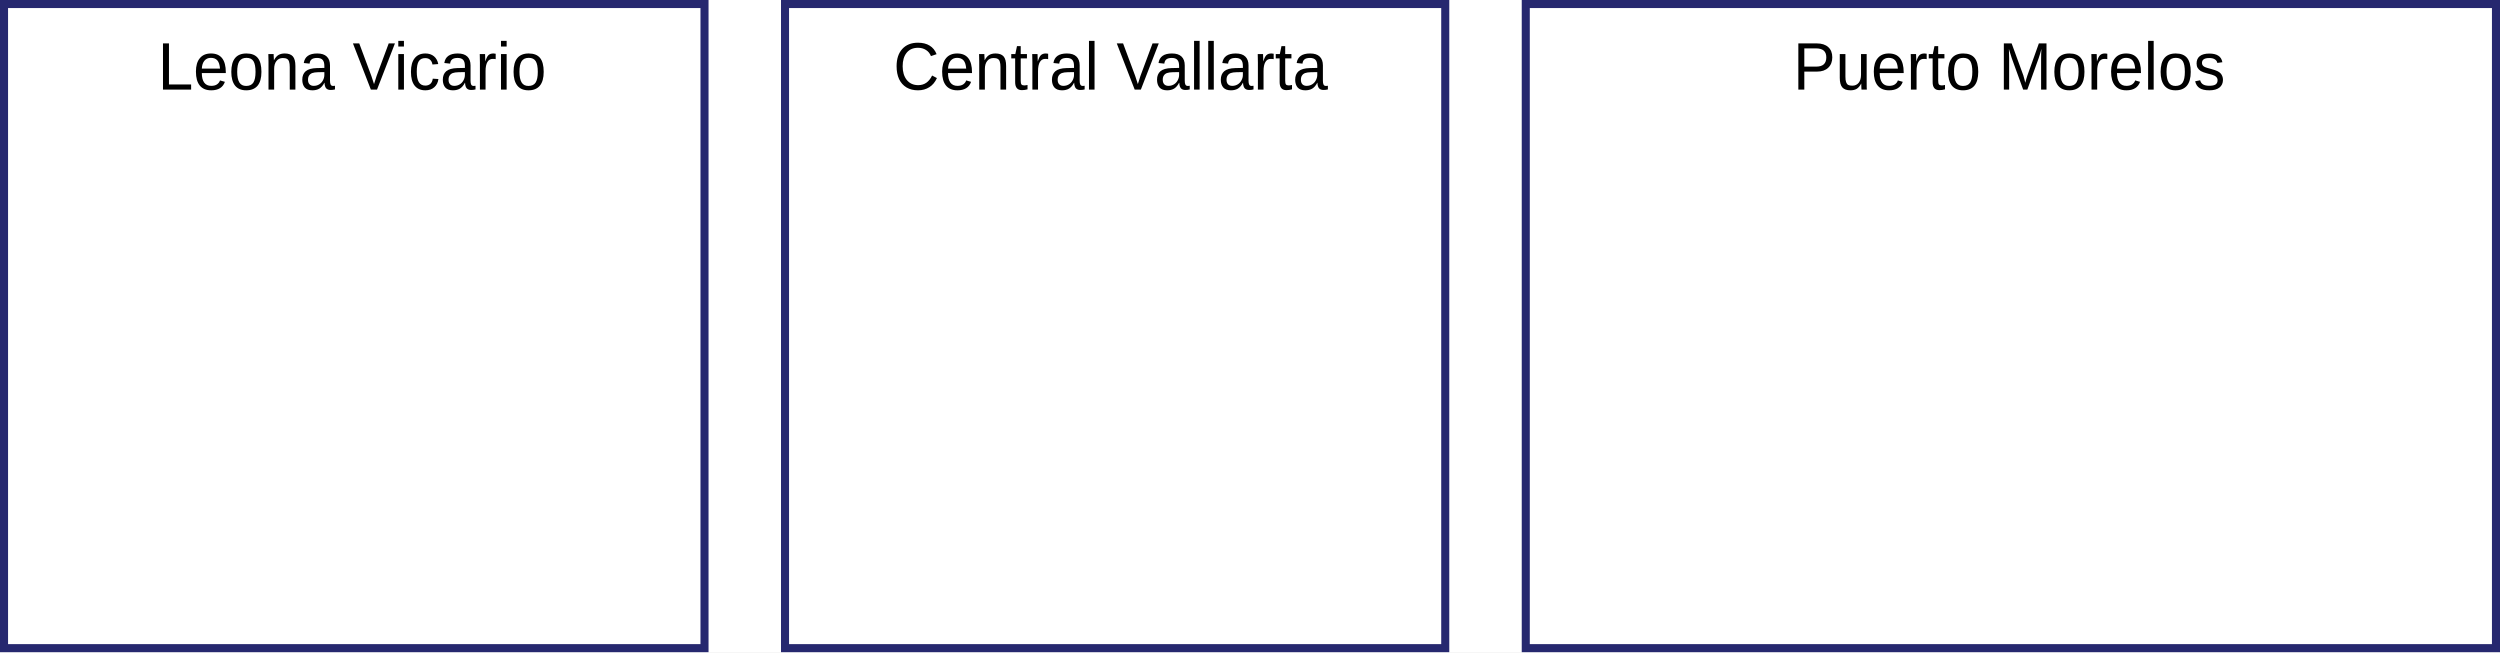
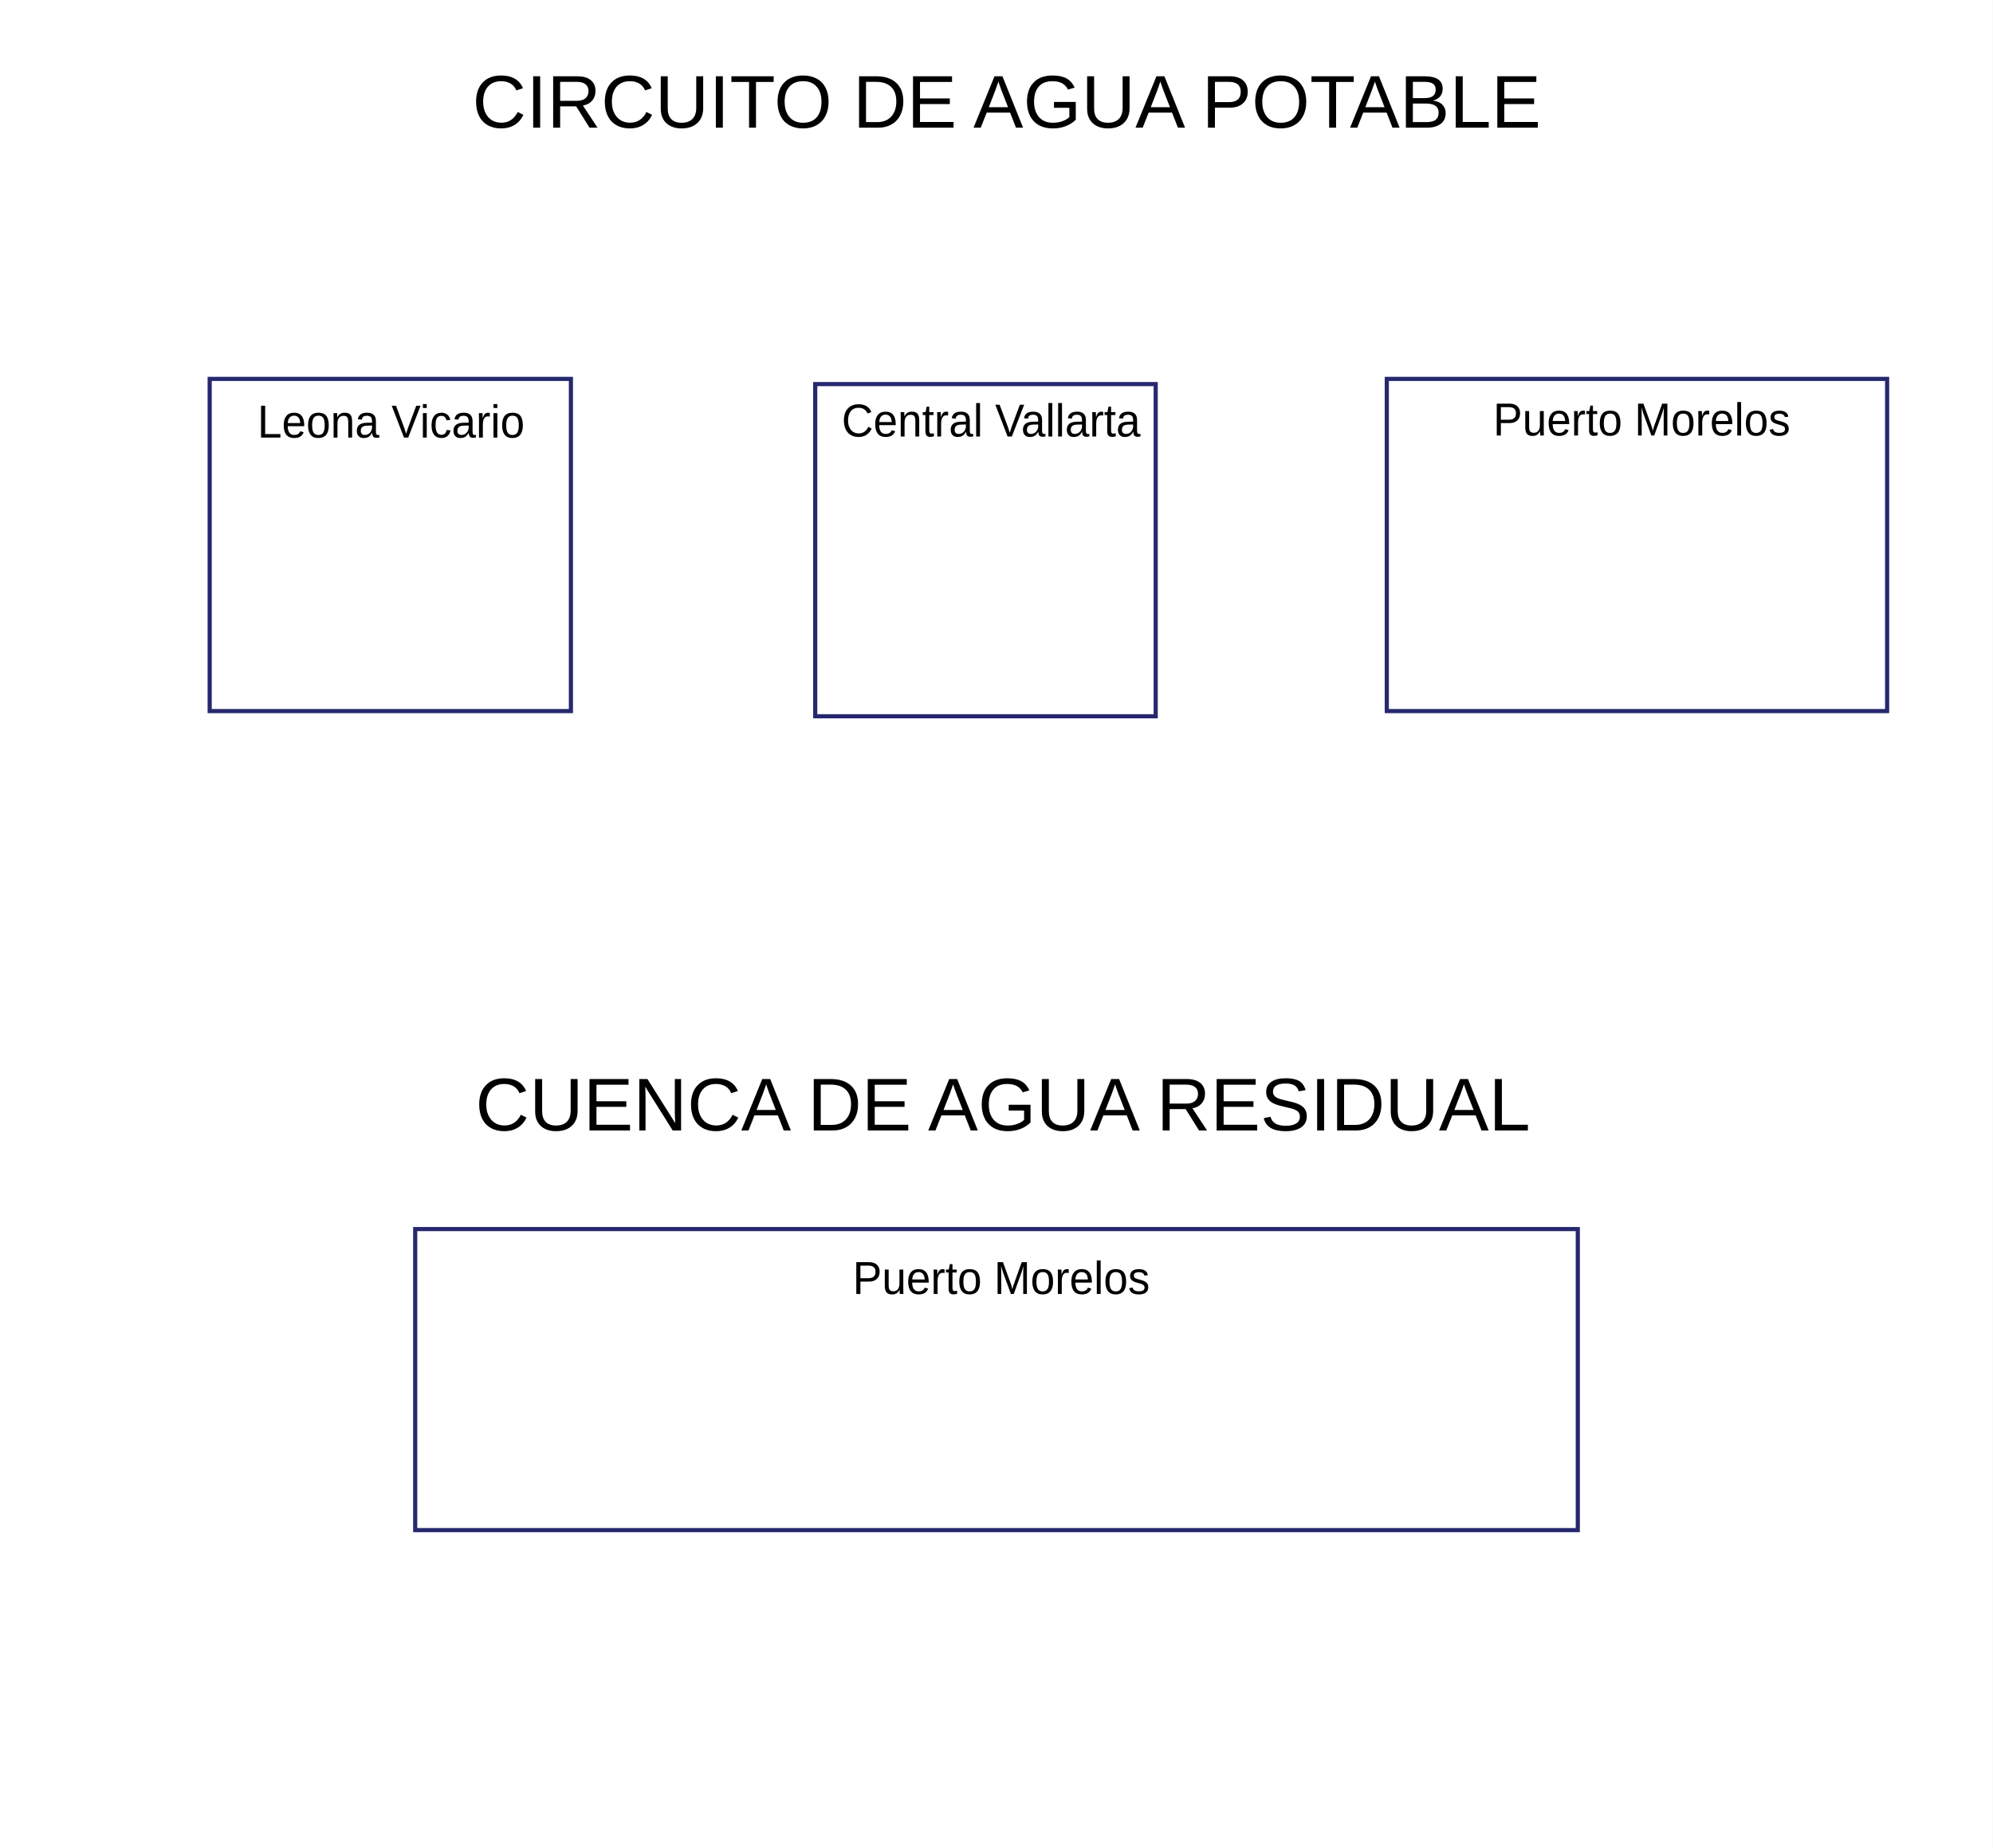
- <svg xmlns="http://www.w3.org/2000/svg" xmlns:ns1="http://webmi.atvise.com/2007/svgext" xmlns:xlink="http://www.w3.org/1999/xlink" height="162" version="1.2" width="621">
+ <svg xmlns="http://www.w3.org/2000/svg" xmlns:ns1="http://webmi.atvise.com/2007/svgext" xmlns:xlink="http://www.w3.org/1999/xlink" height="890" version="1.2" width="960">
  <defs />
-   <g ns1:insensitive="true" ns1:refpx="0" ns1:refpy="0" id="id_11" transform="matrix(0.4851,0,0,0.211,0,0)">
+   <g ns1:insensitive="true" ns1:refpx="0" ns1:refpy="0" id="id_11" transform="matrix(0.7499,0,0,1.1592,0,0)">
    <rect ns1:refpx="640" ns1:refpy="384" fill="#ffffff" height="768.00" id="id_12" width="1280.00" x="0" y="0" />
  </g>
-   <rect ns1:refpx="281" ns1:refpy="81" fill="#000088" fill-opacity="0" height="160" id="id_9" stroke="#26286f" stroke-width="2" width="164" x="195" y="1" />
-   <svg ns1:refpx="298.992" ns1:refpy="95.246" height="63.11" id="id_2" transform="matrix(0.7519,0,0,0.7289,0,0)" width="133" x="300.57" xlink:href="ObjectTypes.PROJECT.ElementoLinea.Principal" y="64.823">
+   <rect ns1:refpx="188" ns1:refpy="262.5" fill="#000088" fill-opacity="0" height="160" id="id_7" stroke="#26286f" stroke-width="2" width="174" x="101" y="182.5" />
+   <svg ns1:refpx="200.998" ns1:refpy="246.873" height="63.11" id="id_3" transform="matrix(0.7519,0,0,0.7289,0,0)" width="133" x="183.533" xlink:href="ObjectTypes.PROJECT.ElementoLinea.Principal" y="314">
+     <ns1:argument name="base" value="AGENT.OBJECTS.SCADA.Puerto_Morelos.Circuitos.Circuito_LV.Carcamo_Leona_Vicario" />
+   </svg>
+   <text ns1:refpx="173.486" ns1:refpy="204.501" fill="#000000" font-family="Arial" font-size="16" id="id_10" transform="matrix(1.3193,0,0,1.3913,-37.702,-71.8546)" x="122.577" y="203.13">Leona Vicario</text>
+   <svg ns1:refpx="188" ns1:refpy="271" height="23" id="id_0" width="100" x="138" xlink:href="ObjectTypes.PROJECT.Caudalimetro.line_mini" y="274.5">
+     <ns1:argument name="base" value="AGENT.OBJECTS.SCADA.Solidaridad.Leona_Vicario.Carcamo_Leona_Vicario.Caudalimetro.L1" />
+   </svg>
+   <rect ns1:refpx="788.5" ns1:refpy="262.5" fill="#000088" fill-opacity="0" height="160" id="id_8" stroke="#26286f" stroke-width="2" width="241" x="668" y="182.5" />
+   <svg ns1:refpx="731.986" ns1:refpy="252.869" height="63.11" id="id_5" transform="matrix(0.7519,0,0,0.7289,0,0)" width="133" x="907.036" xlink:href="ObjectTypes.PROJECT.ElementoLinea.Principal" y="314">
+     <ns1:argument name="base" value="AGENT.OBJECTS.SCADA.Puerto_Morelos.Circuitos.Circuito_PM.Carcamo_Villas_Morelos_Tanque_01" />
+   </svg>
+   <svg ns1:refpx="850.988" ns1:refpy="252.87" height="63.11" id="id_6" transform="matrix(0.7519,0,0,0.7289,0,0)" width="133" x="1065.301" xlink:href="ObjectTypes.PROJECT.ElementoLinea.Principal" y="314">
+     <ns1:argument name="base" value="AGENT.OBJECTS.SCADA.Puerto_Morelos.Circuitos.Circuito_PM.Carcamo_Villas_Morelos_Tanque_02" />
+   </svg>
+   <text ns1:refpx="774.051" ns1:refpy="203.5" fill="#000000" font-family="Arial" font-size="16" id="id_14" transform="matrix(1.3193,0,0,1.3913,-227.7567,-71.4633)" x="717.8" y="202.13">Puerto Morelos</text>
+   <svg ns1:refpx="732.001" ns1:refpy="294" height="23" id="id_4" width="100" x="682.001" xlink:href="ObjectTypes.PROJECT.Caudalimetro.line_mini" y="274.5">
+     <ns1:argument name="base" value="AGENT.OBJECTS.SCADA.Puerto_Morelos.Zona_Urbana.Carcamos_AP.AP_PM_CAR_PUERTO_MORELOS.L14.Caudalimetro.L_14" />
+   </svg>
+   <svg ns1:refpx="732.001" ns1:refpy="317.625" height="23" id="id_15" width="100" x="682.001" xlink:href="ObjectTypes.PROJECT.Caudalimetro.line_mini" y="297.125">
+     <ns1:argument name="base" value="AGENT.OBJECTS.SCADA.Puerto_Morelos.Zona_Urbana.Carcamos_AP.AP_PM_CAR_PUERTO_MORELOS.L10.Caudalimetro.L_10" />
+   </svg>
+   <svg ns1:refpx="851.001" ns1:refpy="287" height="23" id="id_16" width="100" x="801.001" xlink:href="ObjectTypes.PROJECT.Caudalimetro.line_mini" y="274.5">
+     <ns1:argument name="base" value="AGENT.OBJECTS.SCADA.Puerto_Morelos.Zona_Urbana.Carcamos_AP.AP_PM_CAR_PUERTO_MORELOS_TANQUE_2.Caudalimetro.L1" />
+   </svg>
+   <rect ns1:refpx="478.686" ns1:refpy="265" fill="#000088" fill-opacity="0" height="160" id="id_9" stroke="#26286f" stroke-width="2" width="164" x="392.686" y="185" />
+   <svg ns1:refpx="497.678" ns1:refpy="276.871" height="63.11" id="id_2" transform="matrix(0.7519,0,0,0.7289,0,0)" width="133" x="564.816" xlink:href="ObjectTypes.PROJECT.ElementoLinea.Principal" y="314">
    <ns1:argument name="base" value="AGENT.OBJECTS.SCADA.Puerto_Morelos.Circuitos.Circuito_CV.Carcamo_Central_Vallarta" />
  </svg>
-   <text ns1:refpx="276.723" ns1:refpy="16" fill="#000000" font-family="Arial" font-size="12" id="id_13" transform="matrix(1.3193,0,0,1.3913,-68.9598,0)" x="220.472" y="16">Central Vallarta</text>
-   <rect ns1:refpx="88" ns1:refpy="81" fill="#000088" fill-opacity="0" height="160" id="id_7" stroke="#26286f" stroke-width="2" width="174" x="1" y="1" />
-   <svg ns1:refpx="100.998" ns1:refpy="65.248" height="63.11" id="id_3" transform="matrix(0.7519,0,0,0.7289,0,0)" width="133" x="50.537" xlink:href="ObjectTypes.PROJECT.ElementoLinea.Principal" y="64.823">
-     <ns1:argument name="base" value="AGENT.OBJECTS.SCADA.Puerto_Morelos.Circuitos.Circuito_LV.Carcamo_Leona_Vicario" />
-   </svg>
-   <text ns1:refpx="88.658" ns1:refpy="16.001" fill="#000000" font-family="Arial" font-size="12" id="id_10" transform="matrix(1.3193,0,0,1.3913,-10.6164,0)" x="37.749" y="16">Leona Vicario</text>
-   <svg ns1:refpx="88" ns1:refpy="90" height="23" id="id_0" width="100" x="38" xlink:href="ObjectTypes.PROJECT.Caudalimetro.line_mini" y="93.5">
-     <ns1:argument name="base" value="AGENT.OBJECTS.SCADA.Solidaridad.Leona_Vicario.Carcamo_Leona_Vicario.Caudalimetro.L1" />
-   </svg>
-   <rect ns1:refpx="499.5" ns1:refpy="81" fill="#000088" fill-opacity="0" height="160" id="id_8" stroke="#26286f" stroke-width="2" width="241" x="379" y="1" />
-   <svg ns1:refpx="442.985" ns1:refpy="71.244" height="63.11" id="id_5" transform="matrix(0.7519,0,0,0.7289,0,0)" width="133" x="522.674" xlink:href="ObjectTypes.PROJECT.ElementoLinea.Principal" y="64.823">
-     <ns1:argument name="base" value="AGENT.OBJECTS.SCADA.Puerto_Morelos.Circuitos.Circuito_PM.Carcamo_Villas_Morelos_Tanque_01" />
-   </svg>
-   <svg ns1:refpx="554.988" ns1:refpy="71.245" height="63.11" id="id_6" transform="matrix(0.7519,0,0,0.7289,0,0)" width="133" x="671.632" xlink:href="ObjectTypes.PROJECT.ElementoLinea.Principal" y="64.823">
-     <ns1:argument name="base" value="AGENT.OBJECTS.SCADA.Puerto_Morelos.Circuitos.Circuito_PM.Carcamo_Villas_Morelos_Tanque_02" />
-   </svg>
-   <text ns1:refpx="500.223" ns1:refpy="16" fill="#000000" font-family="Arial" font-size="12" id="id_14" transform="matrix(1.3193,0,0,1.3913,-140.3234,0)" x="443.972" y="16">Puerto Morelos</text>
-   <svg ns1:refpx="443" ns1:refpy="113" height="23" id="id_4" width="100" x="393" xlink:href="ObjectTypes.PROJECT.Caudalimetro.line_mini" y="93.5">
-     <ns1:argument name="base" value="AGENT.OBJECTS.SCADA.Puerto_Morelos.Zona_Urbana.Carcamos_AP.AP_PM_CAR_PUERTO_MORELOS.L14.Caudalimetro.L_14" />
-   </svg>
-   <svg ns1:refpx="443" ns1:refpy="136.5" height="23" id="id_15" width="100" x="393" xlink:href="ObjectTypes.PROJECT.Caudalimetro.line_mini" y="116">
-     <ns1:argument name="base" value="AGENT.OBJECTS.SCADA.Puerto_Morelos.Zona_Urbana.Carcamos_AP.AP_PM_CAR_PUERTO_MORELOS.L10.Caudalimetro.L_10" />
-   </svg>
-   <svg ns1:refpx="555.001" ns1:refpy="106" height="23" id="id_16" width="100" x="505.001" xlink:href="ObjectTypes.PROJECT.Caudalimetro.line_mini" y="93.5">
-     <ns1:argument name="base" value="AGENT.OBJECTS.SCADA.Puerto_Morelos.Zona_Urbana.Carcamos_AP.AP_PM_CAR_PUERTO_MORELOS_TANQUE_2.Caudalimetro.L1" />
-   </svg>
-   <svg ns1:refpx="276" ns1:refpy="89.5" height="23" id="id_22" width="100" x="226" xlink:href="ObjectTypes.PROJECT.Caudalimetro.line_mini" y="93">
+   <text ns1:refpx="460.237" ns1:refpy="204" fill="#000000" font-family="Arial" font-size="16" id="id_13" transform="matrix(1.3193,0,0,1.3913,-127.5559,-71.6589)" x="403.986" y="202.63">Central Vallarta</text>
+   <svg ns1:refpx="474.686" ns1:refpy="271" height="23" id="id_22" width="100" x="424.686" xlink:href="ObjectTypes.PROJECT.Caudalimetro.line_mini" y="274.5">
    <ns1:argument name="base" value="AGENT.OBJECTS.SCADA.Puerto_Morelos.Zona_Urbana.Carcamos_AP.AP_CV_CAR_CENTRAL_VALLARTA.Carcamo.L1" />
  </svg>
-   <svg ns1:refpx="276" ns1:refpy="112.5" height="23" id="id_23" width="100" x="226" xlink:href="ObjectTypes.PROJECT.Caudalimetro.line_mini" y="116">
+   <svg ns1:refpx="474.686" ns1:refpy="293.625" height="23" id="id_23" width="100" x="424.686" xlink:href="ObjectTypes.PROJECT.Caudalimetro.line_mini" y="297.125">
    <ns1:argument name="base" value="AGENT.OBJECTS.SCADA.Puerto_Morelos.Zona_Urbana.Carcamos_AP.AP_CV_CAR_CENTRAL_VALLARTA.Pozo.L1" />
  </svg>
+   <text ns1:refpx="310.5" ns1:refpy="57" fill="#000000" font-family="Arial" font-size="36" id="id_21" x="227.5" y="61.5">CIRCUITO DE AGUA POTABLE</text>
+   <text ns1:refpx="312" ns1:refpy="540" fill="#000000" font-family="Arial" font-size="36" id="id_24" x="229" y="544.5">CUENCA DE AGUA RESIDUAL</text>
+   <g ns1:refpx="480" ns1:refpy="664.5" id="id_34">
+     <svg ns1:refpx="688.983" ns1:refpy="663.993" height="63.11" id="id_1" transform="matrix(0.7519,0,0,0.7289,0,0)" width="133" x="849.845" xlink:href="ObjectTypes.PROJECT.ElementoLineaAR.Principal" y="876.663">
+       <ns1:argument name="base" value="AGENT.OBJECTS.SCADA.Puerto_Morelos.Cuencas.Cuenca_PTAR_Casco_Antiguo.Carcamo_Final_PTAR_Casco_Antiguo" />
+     </svg>
+     <svg ns1:refpx="270.994" ns1:refpy="662.993" height="63.11" id="id_18" transform="matrix(0.7519,0,0,0.7289,0,0)" width="133" x="293.922" xlink:href="ObjectTypes.PROJECT.ElementoLineaAR.Principal" y="876.663">
+       <ns1:argument name="base" value="AGENT.OBJECTS.SCADA.Puerto_Morelos.Cuencas.Cuenca_PTAR_VM1.Carcamo_Final_PTAR_VM1" />
+     </svg>
+     <svg ns1:refpx="401.901" ns1:refpy="662.997" height="63.11" id="id_19" transform="matrix(0.7519,0,0,0.7289,0,0)" width="133" x="468.037" xlink:href="ObjectTypes.PROJECT.ElementoLineaAR.Principal" y="876.663">
+       <ns1:argument name="base" value="AGENT.OBJECTS.SCADA.Puerto_Morelos.Cuencas.Cuenca_PTAR_VM2.Carcamo_Final_PTAR_VM2" />
+     </svg>
+     <svg ns1:refpx="545.994" ns1:refpy="662.997" height="63.11" id="id_20" transform="matrix(0.7519,0,0,0.7289,0,0)" width="133" x="659.662" xlink:href="ObjectTypes.PROJECT.ElementoLineaAR.Principal" y="876.663">
+       <ns1:argument name="base" value="AGENT.OBJECTS.SCADA.Puerto_Morelos.Cuencas.Cuenca_PTAR_VM4.Carcamo_Final_PTAR_VM4" />
+     </svg>
+     <svg ns1:refpx="705.998" ns1:refpy="678.5" height="23" id="id_17" width="100" x="639" xlink:href="ObjectTypes.PROJECT.Caudalimetro.line_mini" y="684">
+       <ns1:argument name="base" value="AGENT.OBJECTS.SCADA.Puerto_Morelos.Ptars.Casco Antiguo.L1" />
+     </svg>
+     <rect ns1:refpx="480" ns1:refpy="664.5" fill="#000088" fill-opacity="0" height="145" id="id_32" stroke="#26286f" stroke-width="2" width="560" x="200" y="592" />
+     <text ns1:refpx="465.551" ns1:refpy="617" fill="#000000" font-family="Arial" font-size="16" id="id_33" transform="matrix(1.3193,0,0,1.3913,-129.2526,-233.2658)" x="409.3" y="615.63">Puerto Morelos</text>
+   </g>
</svg>
